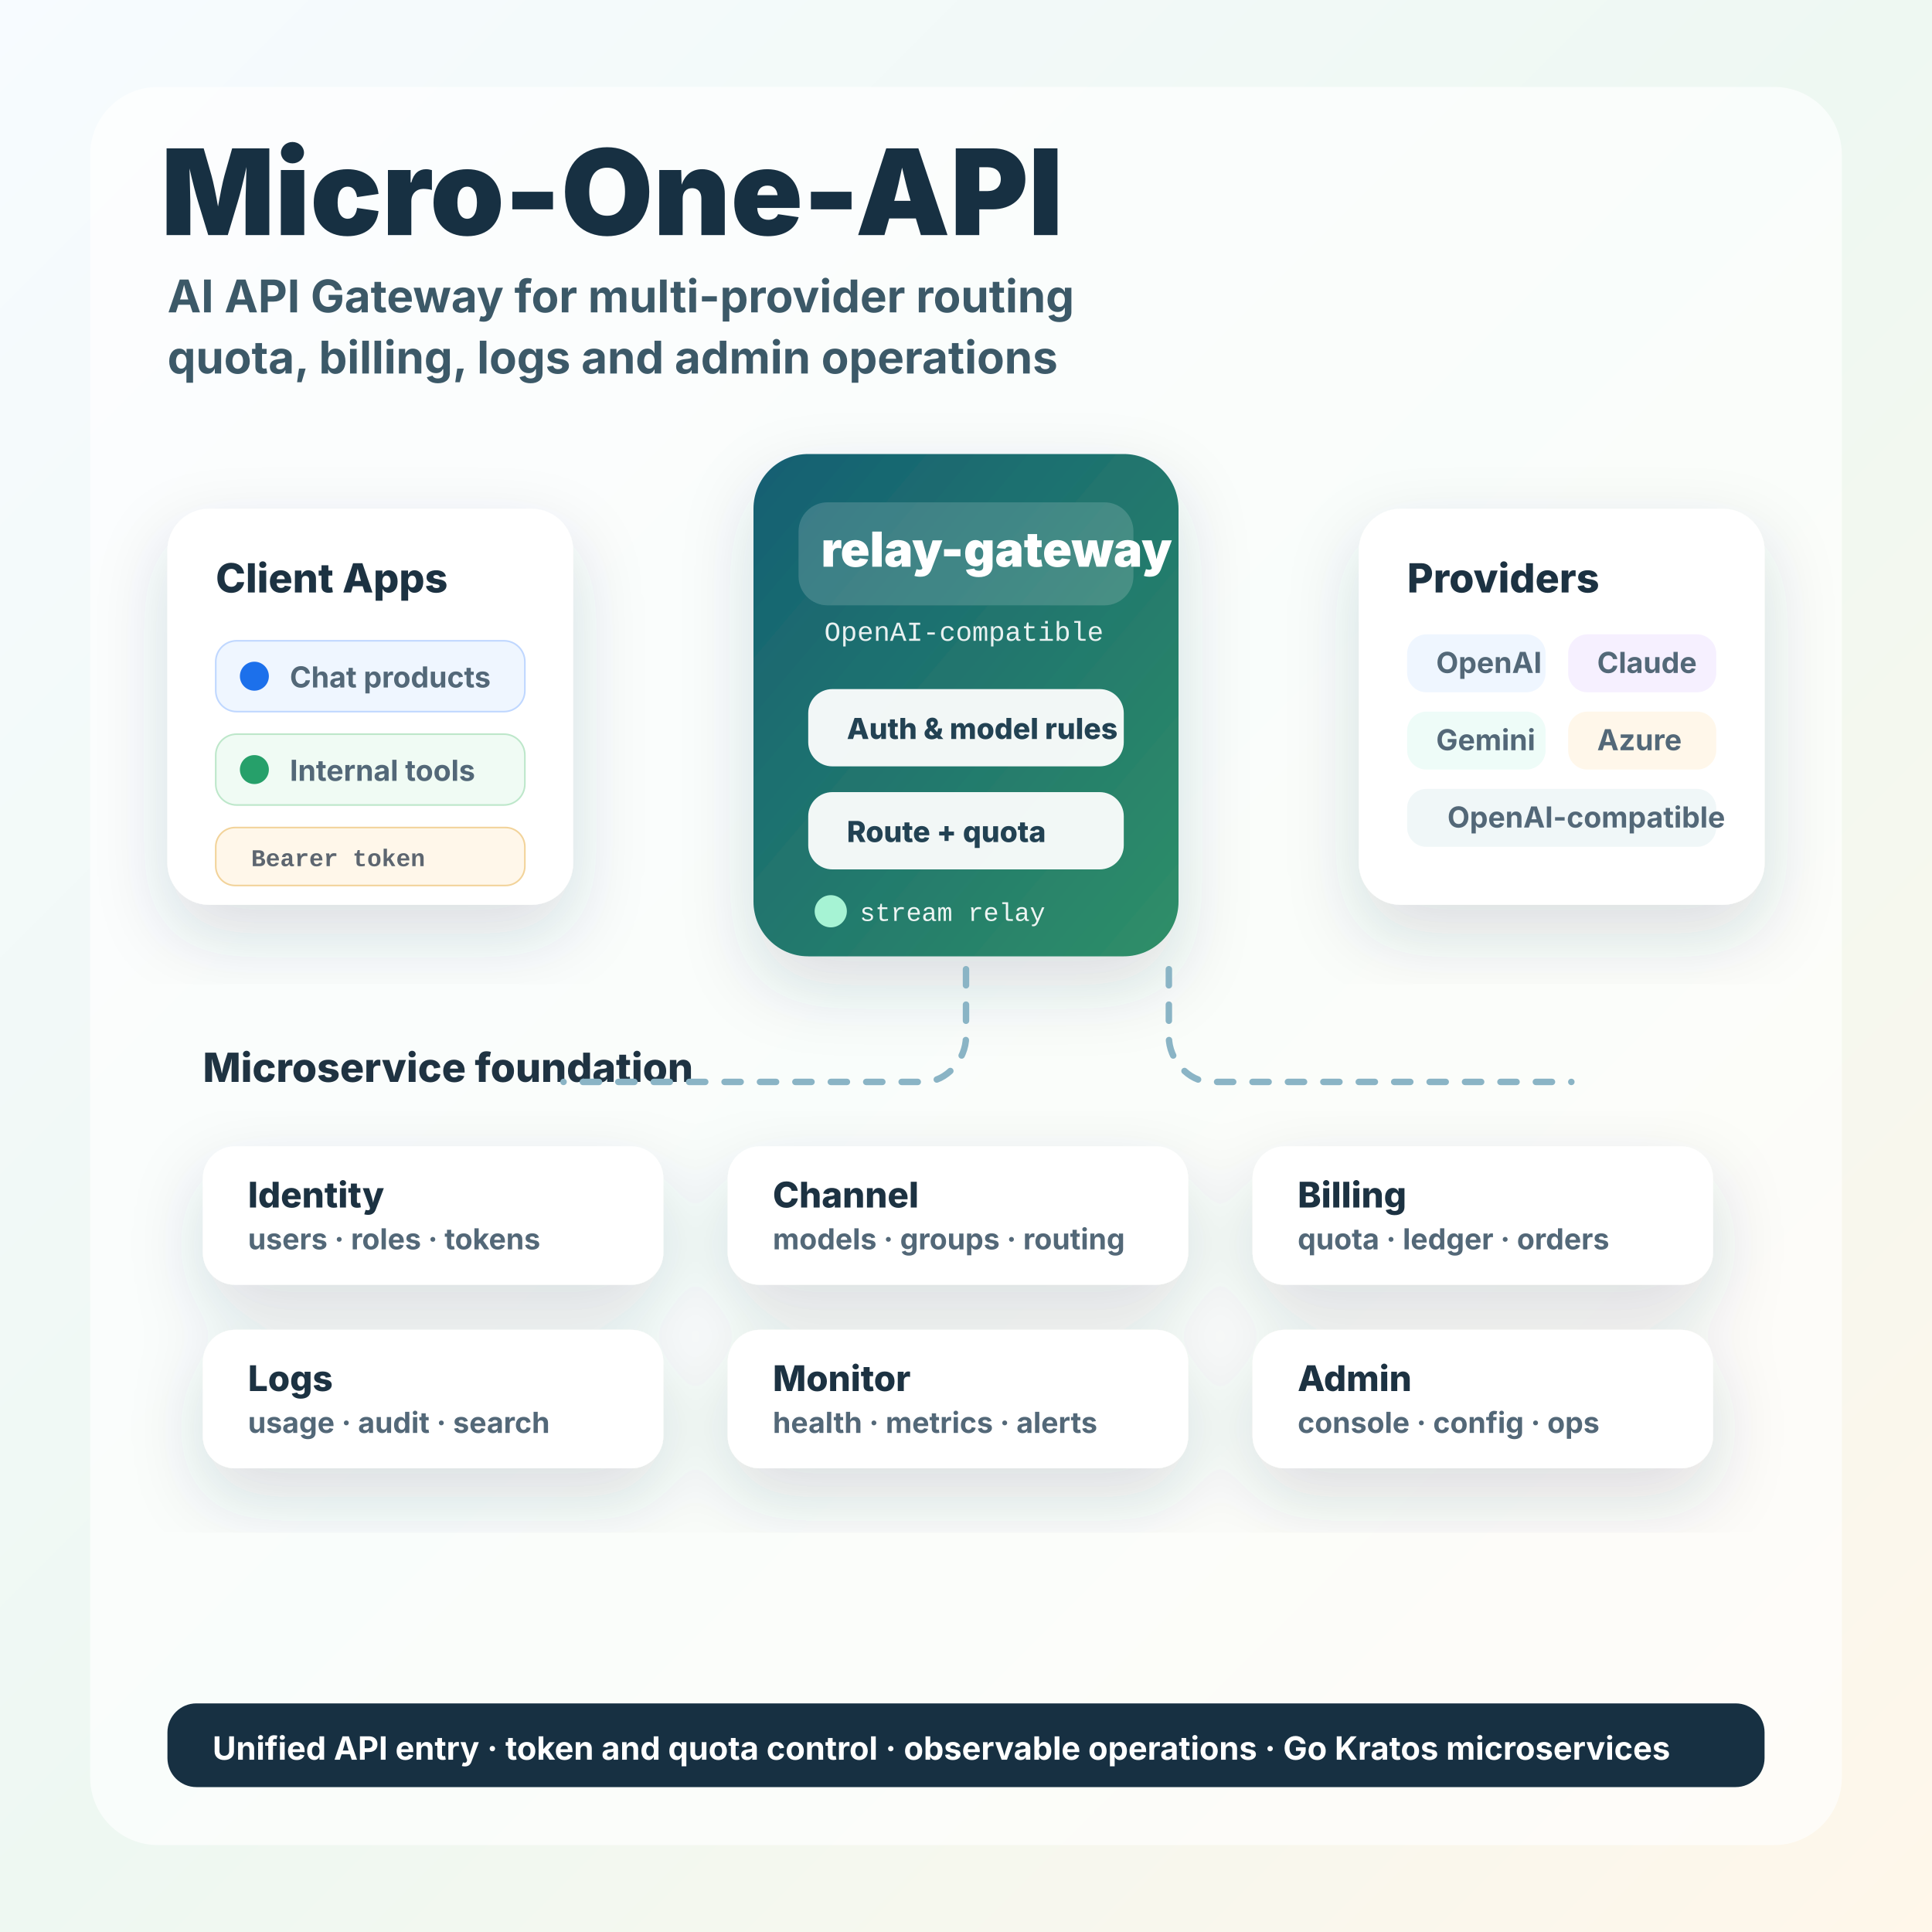
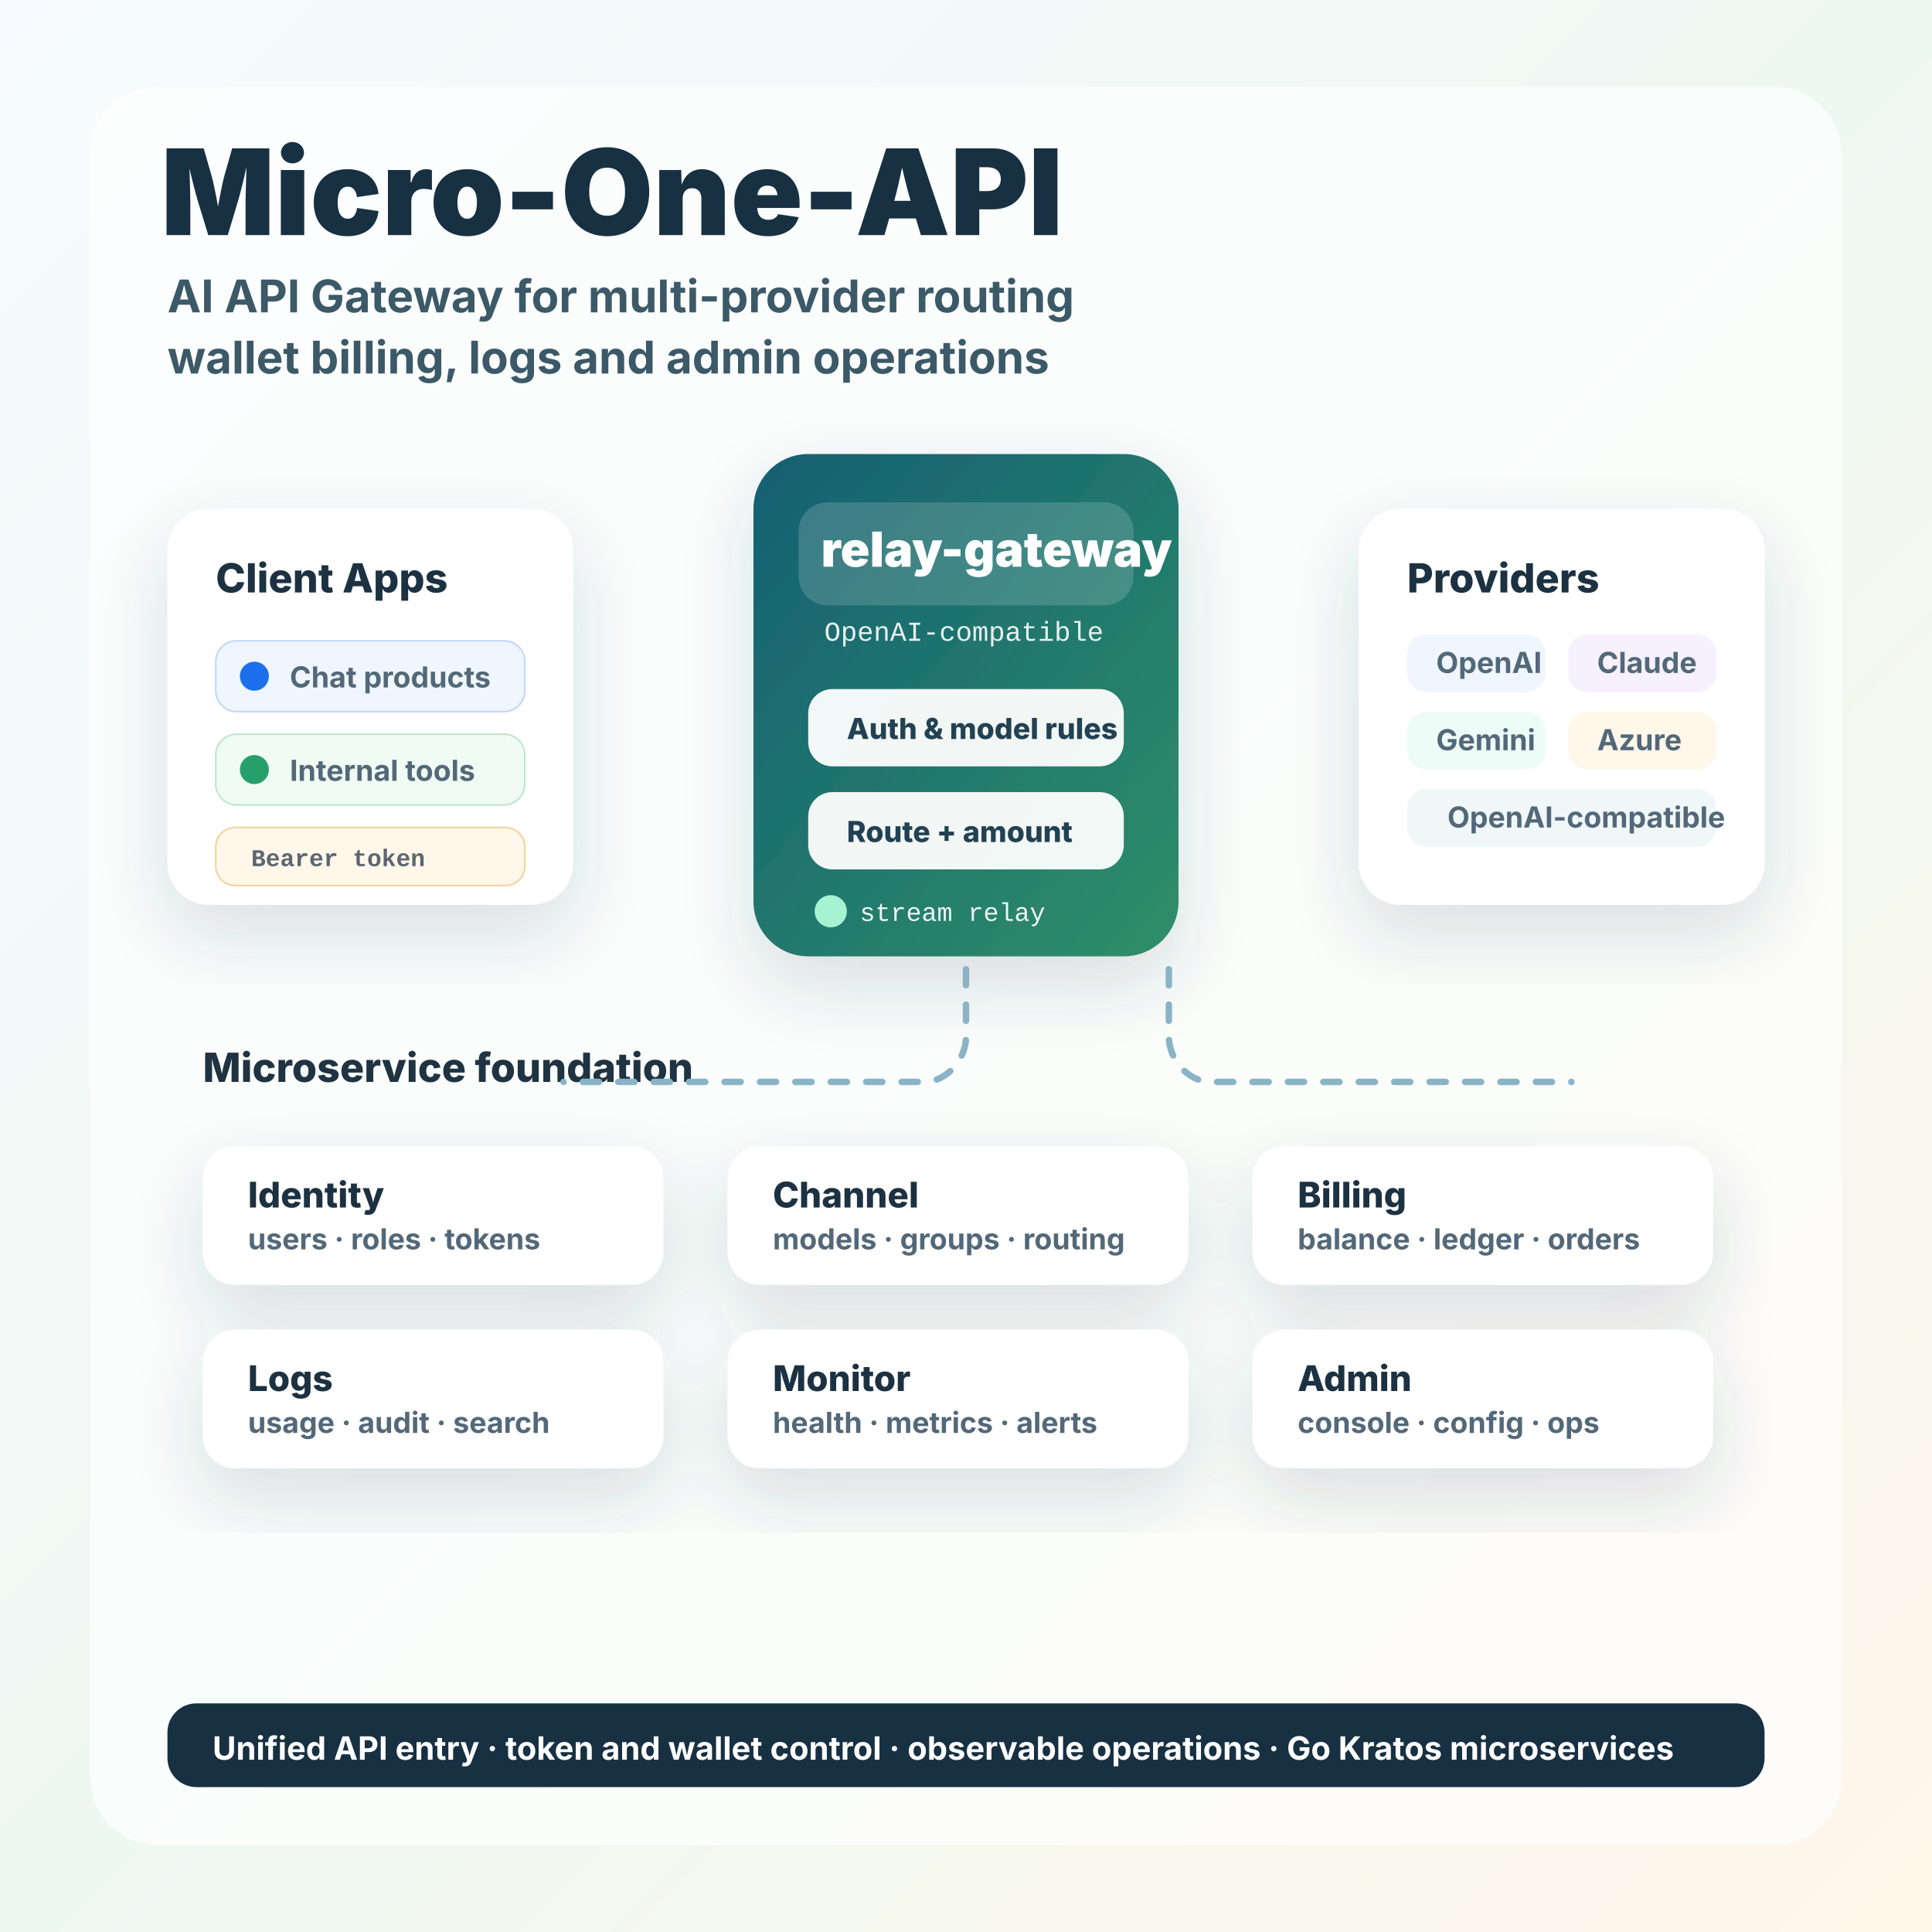
<svg xmlns="http://www.w3.org/2000/svg" width="1200" height="1200" viewBox="0 0 1200 1200" role="img" aria-labelledby="title desc">
  <defs>
    <linearGradient id="bg" x1="0" y1="0" x2="1" y2="1">
      <stop offset="0" stop-color="#f7fbff" />
      <stop offset="0.5" stop-color="#eef8f2" />
      <stop offset="1" stop-color="#fff7ea" />
    </linearGradient>
    <linearGradient id="gateway" x1="0" y1="0" x2="1" y2="1">
      <stop offset="0" stop-color="#145f73" />
      <stop offset="1" stop-color="#2f8f68" />
    </linearGradient>
    <linearGradient id="flow" x1="0" y1="0" x2="1" y2="0">
      <stop offset="0" stop-color="#1f6feb" />
      <stop offset="1" stop-color="#28a06b" />
    </linearGradient>
    <filter id="shadow" x="-20%" y="-20%" width="140%" height="140%">
      <feDropShadow dx="0" dy="18" stdDeviation="22" flood-color="#24445a" flood-opacity="0.16" />
    </filter>
    <style>
      .sans { font-family: Inter, ui-sans-serif, system-ui, -apple-system, BlinkMacSystemFont, "Segoe UI", sans-serif; }
      .mono { font-family: "SFMono-Regular", Consolas, "Liberation Mono", monospace; }
      .title { font-size: 74px; font-weight: 850; fill: #173042; letter-spacing: 0; }
      .subtitle { font-size: 28px; font-weight: 650; fill: #3c5968; letter-spacing: 0; }
      .label { font-size: 25px; font-weight: 820; fill: #1f3342; letter-spacing: 0; }
      .small { font-size: 18px; font-weight: 650; fill: #536878; letter-spacing: 0; }
      .chip { font-size: 18px; font-weight: 800; fill: #244253; letter-spacing: 0; }
      .white { fill: #ffffff; }
      .flow { stroke: url(#flow); stroke-width: 7; stroke-linecap: round; fill: none; }
      .dash { stroke: #8ab4c5; stroke-width: 4; stroke-linecap: round; stroke-dasharray: 10 12; fill: none; }
    </style>
  </defs>
  <rect width="1200" height="1200" fill="url(#bg)" />
  <rect x="56" y="54" width="1088" height="1092" rx="42" fill="#ffffff" opacity="0.66" />
  <text x="100" y="146" class="sans title">Micro-One-API</text>
  <text x="104" y="194" class="sans subtitle">AI API Gateway for multi-provider routing</text>
-   <text x="104" y="232" class="sans subtitle">quota, billing, logs and admin operations</text>
+   <text x="104" y="232" class="sans subtitle">wallet billing, logs and admin operations</text>
  <g transform="translate(104 316)" filter="url(#shadow)">
    <rect width="252" height="246" rx="26" fill="#ffffff" />
    <text x="30" y="52" class="sans label">Client Apps</text>
    <rect x="30" y="82" width="192" height="44" rx="13" fill="#eff6ff" stroke="#bfd7ff" />
    <circle cx="54" cy="104" r="9" fill="#1f6feb" />
    <text x="76" y="111" class="sans small">Chat products</text>
    <rect x="30" y="140" width="192" height="44" rx="13" fill="#f0fbf4" stroke="#bde7ca" />
    <circle cx="54" cy="162" r="9" fill="#28a06b" />
    <text x="76" y="169" class="sans small">Internal tools</text>
    <rect x="30" y="198" width="192" height="36" rx="12" fill="#fff7ea" stroke="#f2d39a" />
    <text x="52" y="222" class="mono" style="font-size:15px;font-weight:700;fill:#5d6670">Bearer token</text>
  </g>
  <path d="M366 438 C408 438 426 438 468 438" class="flow" />
  <path d="M732 438 C774 438 792 438 834 438" class="flow" />
  <g transform="translate(468 282)" filter="url(#shadow)">
    <rect width="264" height="312" rx="34" fill="url(#gateway)" />
    <rect x="28" y="30" width="208" height="64" rx="18" fill="#ffffff" opacity="0.16" />
    <text x="42" y="70" class="sans white" style="font-size:30px;font-weight:850;letter-spacing:0">relay-gateway</text>
    <text x="44" y="116" class="mono white" style="font-size:17px;opacity:.9">OpenAI-compatible</text>
    <rect x="34" y="146" width="196" height="48" rx="15" fill="#ffffff" opacity="0.94" />
    <text x="58" y="177" class="sans chip">Auth &amp; model rules</text>
    <rect x="34" y="210" width="196" height="48" rx="15" fill="#ffffff" opacity="0.94" />
-     <text x="58" y="241" class="sans chip">Route + quota</text>
+     <text x="58" y="241" class="sans chip">Route + amount</text>
    <circle cx="48" cy="284" r="10" fill="#a6f3d4" />
    <text x="66" y="290" class="mono white" style="font-size:16px;opacity:.92">stream relay</text>
  </g>
  <g transform="translate(844 316)" filter="url(#shadow)">
    <rect width="252" height="246" rx="26" fill="#ffffff" />
    <text x="30" y="52" class="sans label">Providers</text>
    <rect x="30" y="78" width="86" height="36" rx="12" fill="#eff6ff" />
    <text x="48" y="102" class="sans small">OpenAI</text>
    <rect x="130" y="78" width="92" height="36" rx="12" fill="#f6f0ff" />
    <text x="148" y="102" class="sans small">Claude</text>
    <rect x="30" y="126" width="86" height="36" rx="12" fill="#eefcf8" />
    <text x="48" y="150" class="sans small">Gemini</text>
    <rect x="130" y="126" width="92" height="36" rx="12" fill="#fff7ea" />
    <text x="148" y="150" class="sans small">Azure</text>
    <rect x="30" y="174" width="192" height="36" rx="12" fill="#f0f7f8" />
    <text x="55" y="198" class="sans small">OpenAI-compatible</text>
  </g>
  <g transform="translate(126 672)">
    <text x="0" y="0" class="sans label">Microservice foundation</text>
    <path d="M474 -70 V-28 C474 -14 462 0 448 0 H224" class="dash" />
    <path d="M600 -70 V-28 C600 -14 612 0 626 0 H850" class="dash" />
    <g class="sans" filter="url(#shadow)">
      <rect x="0" y="40" width="286" height="86" rx="20" fill="#ffffff" />
      <text x="28" y="78" class="label" style="font-size:22px">Identity</text>
      <text x="28" y="104" class="small">users · roles · tokens</text>
      <rect x="326" y="40" width="286" height="86" rx="20" fill="#ffffff" />
      <text x="354" y="78" class="label" style="font-size:22px">Channel</text>
      <text x="354" y="104" class="small">models · groups · routing</text>
      <rect x="652" y="40" width="286" height="86" rx="20" fill="#ffffff" />
      <text x="680" y="78" class="label" style="font-size:22px">Billing</text>
-       <text x="680" y="104" class="small">quota · ledger · orders</text>
+       <text x="680" y="104" class="small">balance · ledger · orders</text>
      <rect x="0" y="154" width="286" height="86" rx="20" fill="#ffffff" />
      <text x="28" y="192" class="label" style="font-size:22px">Logs</text>
      <text x="28" y="218" class="small">usage · audit · search</text>
      <rect x="326" y="154" width="286" height="86" rx="20" fill="#ffffff" />
      <text x="354" y="192" class="label" style="font-size:22px">Monitor</text>
      <text x="354" y="218" class="small">health · metrics · alerts</text>
      <rect x="652" y="154" width="286" height="86" rx="20" fill="#ffffff" />
      <text x="680" y="192" class="label" style="font-size:22px">Admin</text>
      <text x="680" y="218" class="small">console · config · ops</text>
    </g>
  </g>
  <rect x="104" y="1058" width="992" height="52" rx="18" fill="#173042" />
-   <text x="132" y="1093" class="sans white" style="font-size:20px;font-weight:750;letter-spacing:0">Unified API entry · token and quota control · observable operations · Go Kratos microservices</text>
+   <text x="132" y="1093" class="sans white" style="font-size:20px;font-weight:750;letter-spacing:0">Unified API entry · token and wallet control · observable operations · Go Kratos microservices</text>
</svg>
